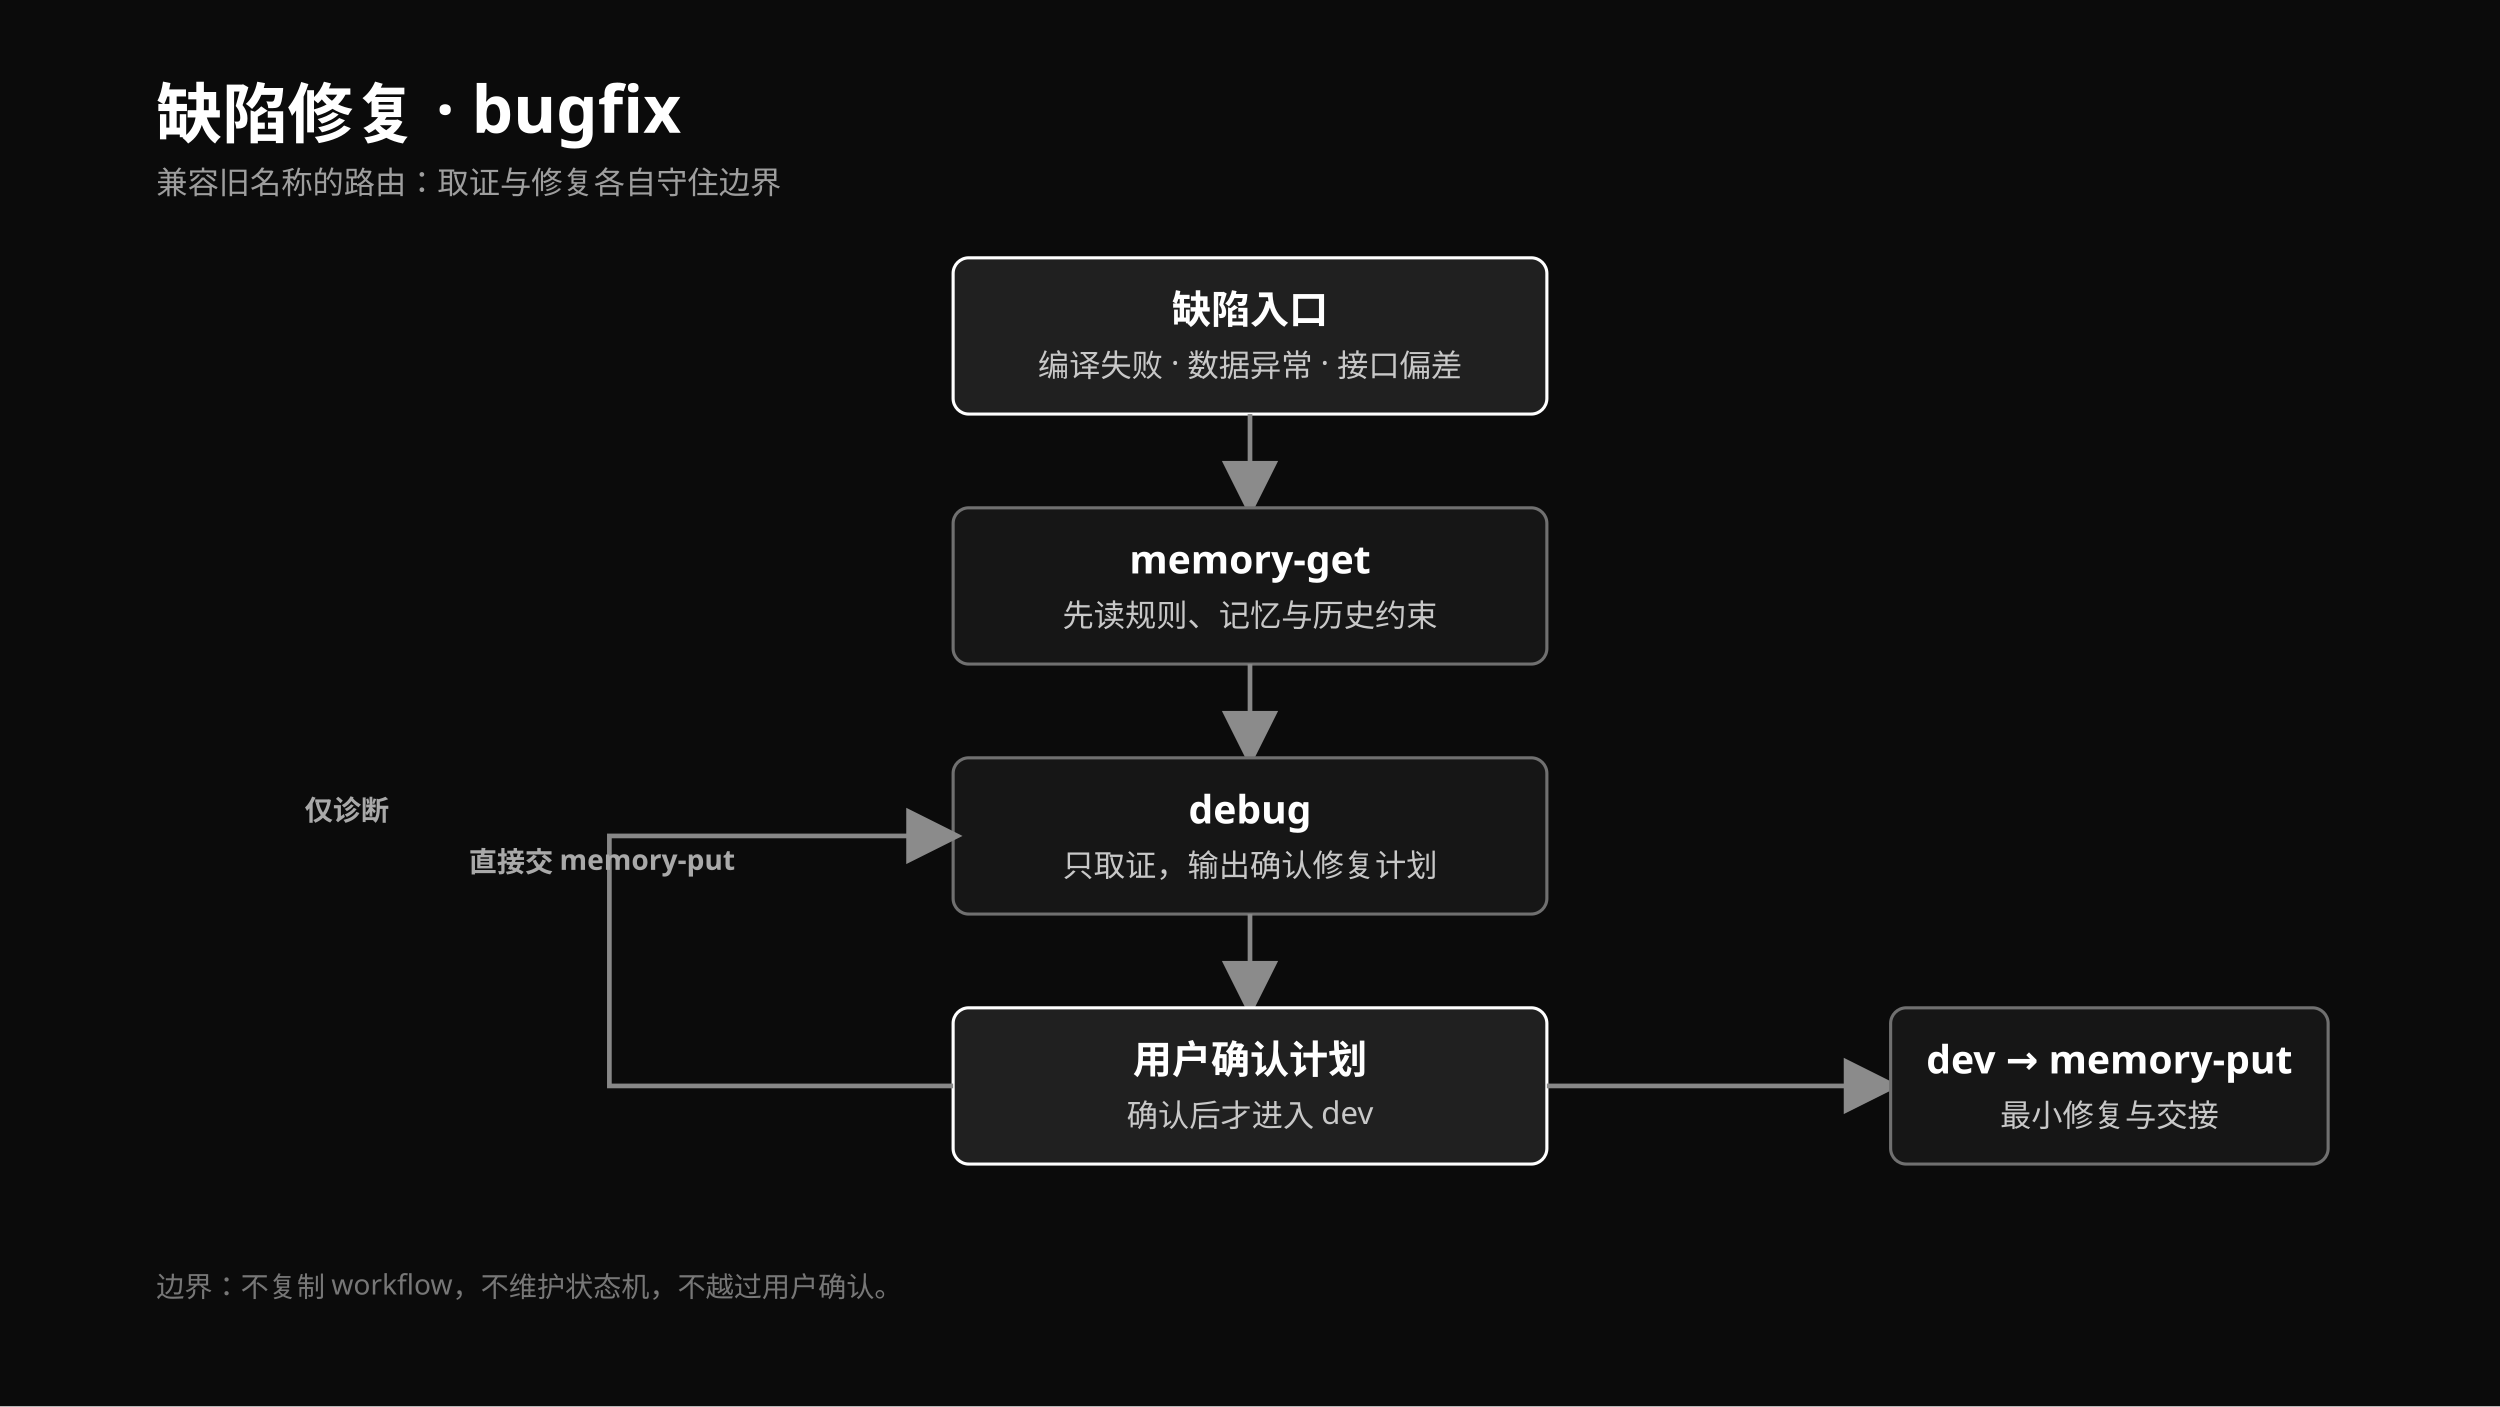
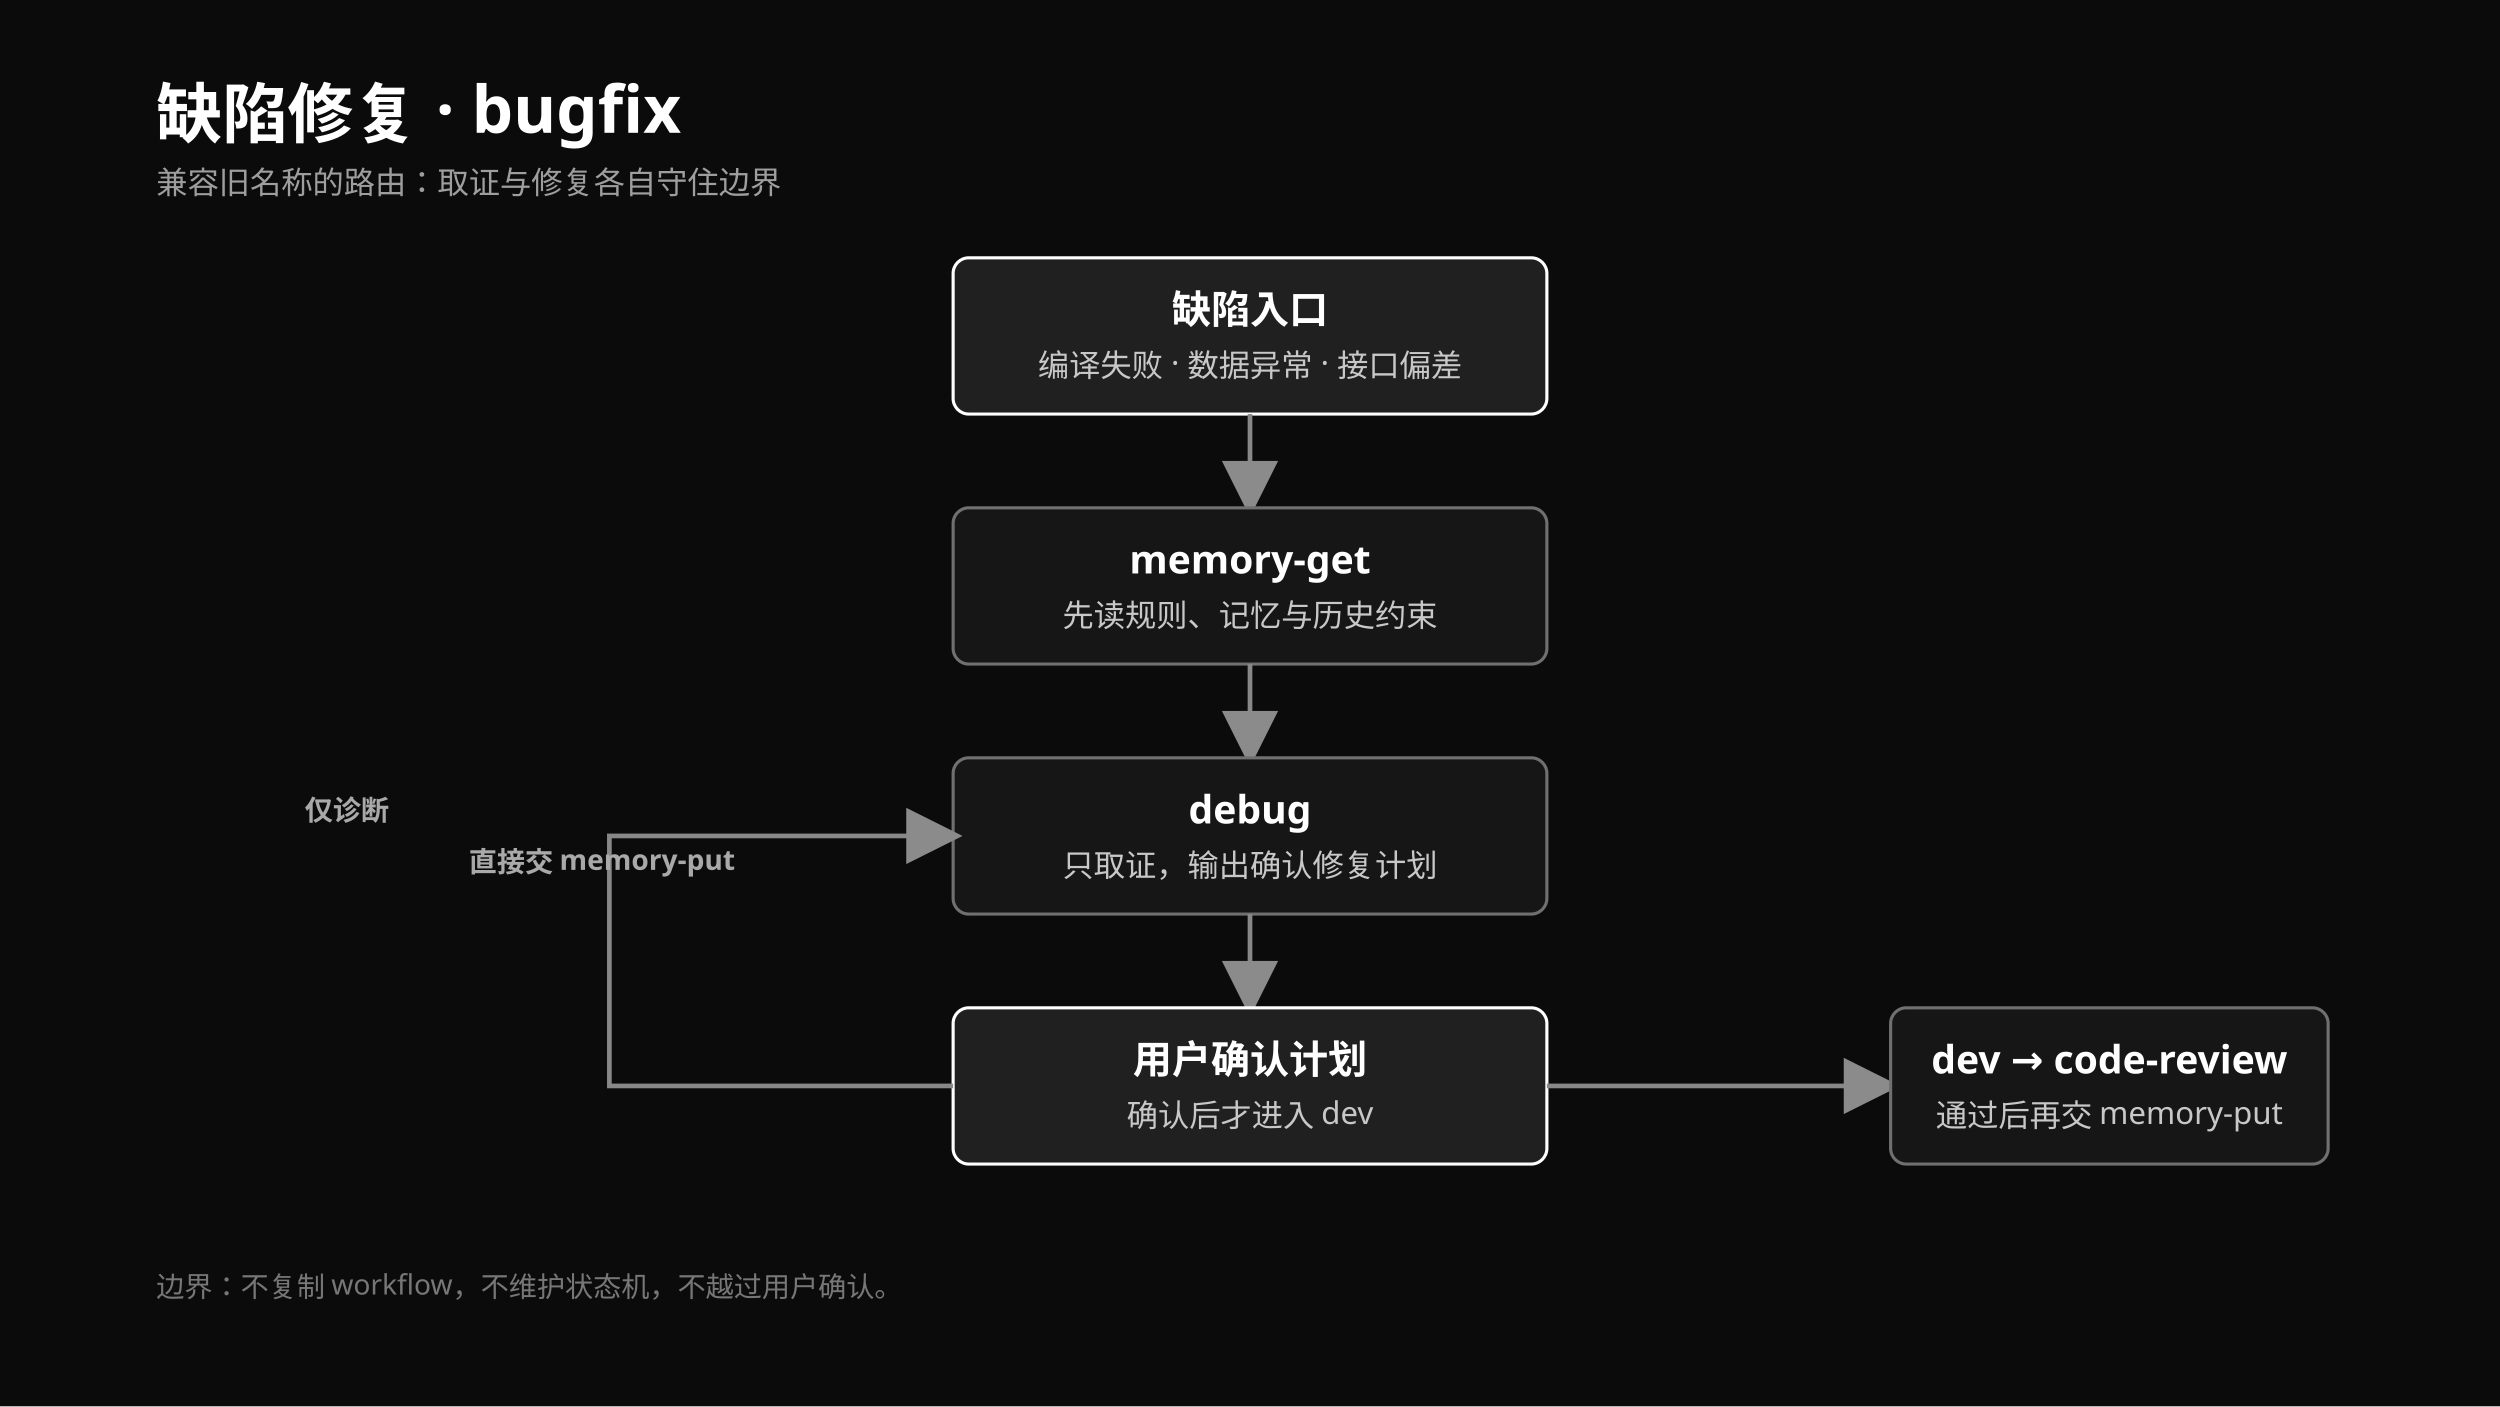
<svg xmlns="http://www.w3.org/2000/svg" width="1600" height="900" viewBox="0 0 1600 900" role="img" aria-labelledby="title desc">
  <defs>
    <marker id="arrow" markerWidth="12" markerHeight="12" refX="10" refY="6" orient="auto">
      <path d="M0,0 L12,6 L0,12 Z" fill="#8b8b8b" />
    </marker>
    <style>
      .bg{fill:#0b0b0b}.title{fill:#fff;font:700 42px "Segoe UI","Microsoft YaHei",sans-serif}.subtitle{fill:#9e9e9e;font:400 20px "Segoe UI","Microsoft YaHei",sans-serif}.node{fill:#161616;stroke:#707070;stroke-width:2}.node-strong{fill:#202020;stroke:#fff;stroke-width:2}.node-title{fill:#fff;font:700 25px "Segoe UI","Microsoft YaHei",sans-serif}.node-body{fill:#c8c8c8;font:400 20px "Segoe UI","Microsoft YaHei",sans-serif}.line{fill:none;stroke:#888;stroke-width:3;marker-end:url(#arrow)}.label{fill:#a9a9a9;font:600 18px "Segoe UI","Microsoft YaHei",sans-serif}.note{fill:#777;font:400 18px "Segoe UI","Microsoft YaHei",sans-serif}
    </style>
  </defs>
  <rect class="bg" width="1600" height="900" />
  <text class="title" x="100" y="88">缺陷修复 · bugfix</text>
  <text class="subtitle" x="100" y="124">兼容旧名称的路由：取证与修复各自守住边界</text>
  <rect class="node-strong" x="610" y="165" width="380" height="100" rx="10" />
  <text class="node-title" x="800" y="207" text-anchor="middle">缺陷入口</text>
  <text class="node-body" x="800" y="241" text-anchor="middle">编译失败 · 数据异常 · 接口偏差</text>
  <path class="line" d="M800 265 V325" />
  <rect class="node" x="610" y="325" width="380" height="100" rx="10" />
  <text class="node-title" x="800" y="367" text-anchor="middle">memory-get</text>
  <text class="node-body" x="800" y="401" text-anchor="middle">先读规则、记忆与历史约束</text>
  <path class="line" d="M800 425 V485" />
  <rect class="node" x="610" y="485" width="380" height="100" rx="10" />
  <text class="node-title" x="800" y="527" text-anchor="middle">debug</text>
  <text class="node-body" x="800" y="561" text-anchor="middle">只取证，输出确认修复计划</text>
  <path class="line" d="M800 585 V645" />
  <rect class="node-strong" x="610" y="645" width="380" height="100" rx="10" />
  <text class="node-title" x="800" y="687" text-anchor="middle">用户确认计划</text>
  <text class="node-body" x="800" y="721" text-anchor="middle">确认后才进入 dev</text>
  <path class="line" d="M610 695 H390 V535 H610" />
  <text class="label" x="195" y="525">仅诊断</text>
  <text class="label" x="300" y="558">直接交 memory-put</text>
  <path class="line" d="M990 695 H1210" />
  <rect class="node" x="1210" y="645" width="280" height="100" rx="10" />
-   <text class="node-title" x="1350" y="687" text-anchor="middle">dev → memory-put</text>
-   <text class="node-body" x="1350" y="721" text-anchor="middle">最小修复与交接</text>
+   <text class="node-title" x="1350" y="687" text-anchor="middle">dev → code-review</text>
+   <text class="node-body" x="1350" y="721" text-anchor="middle">通过后再交 memory-put</text>
  <text class="note" x="100" y="830">边界：不复制 workflow，不维护状态机，不越过用户确认。</text>
</svg>
